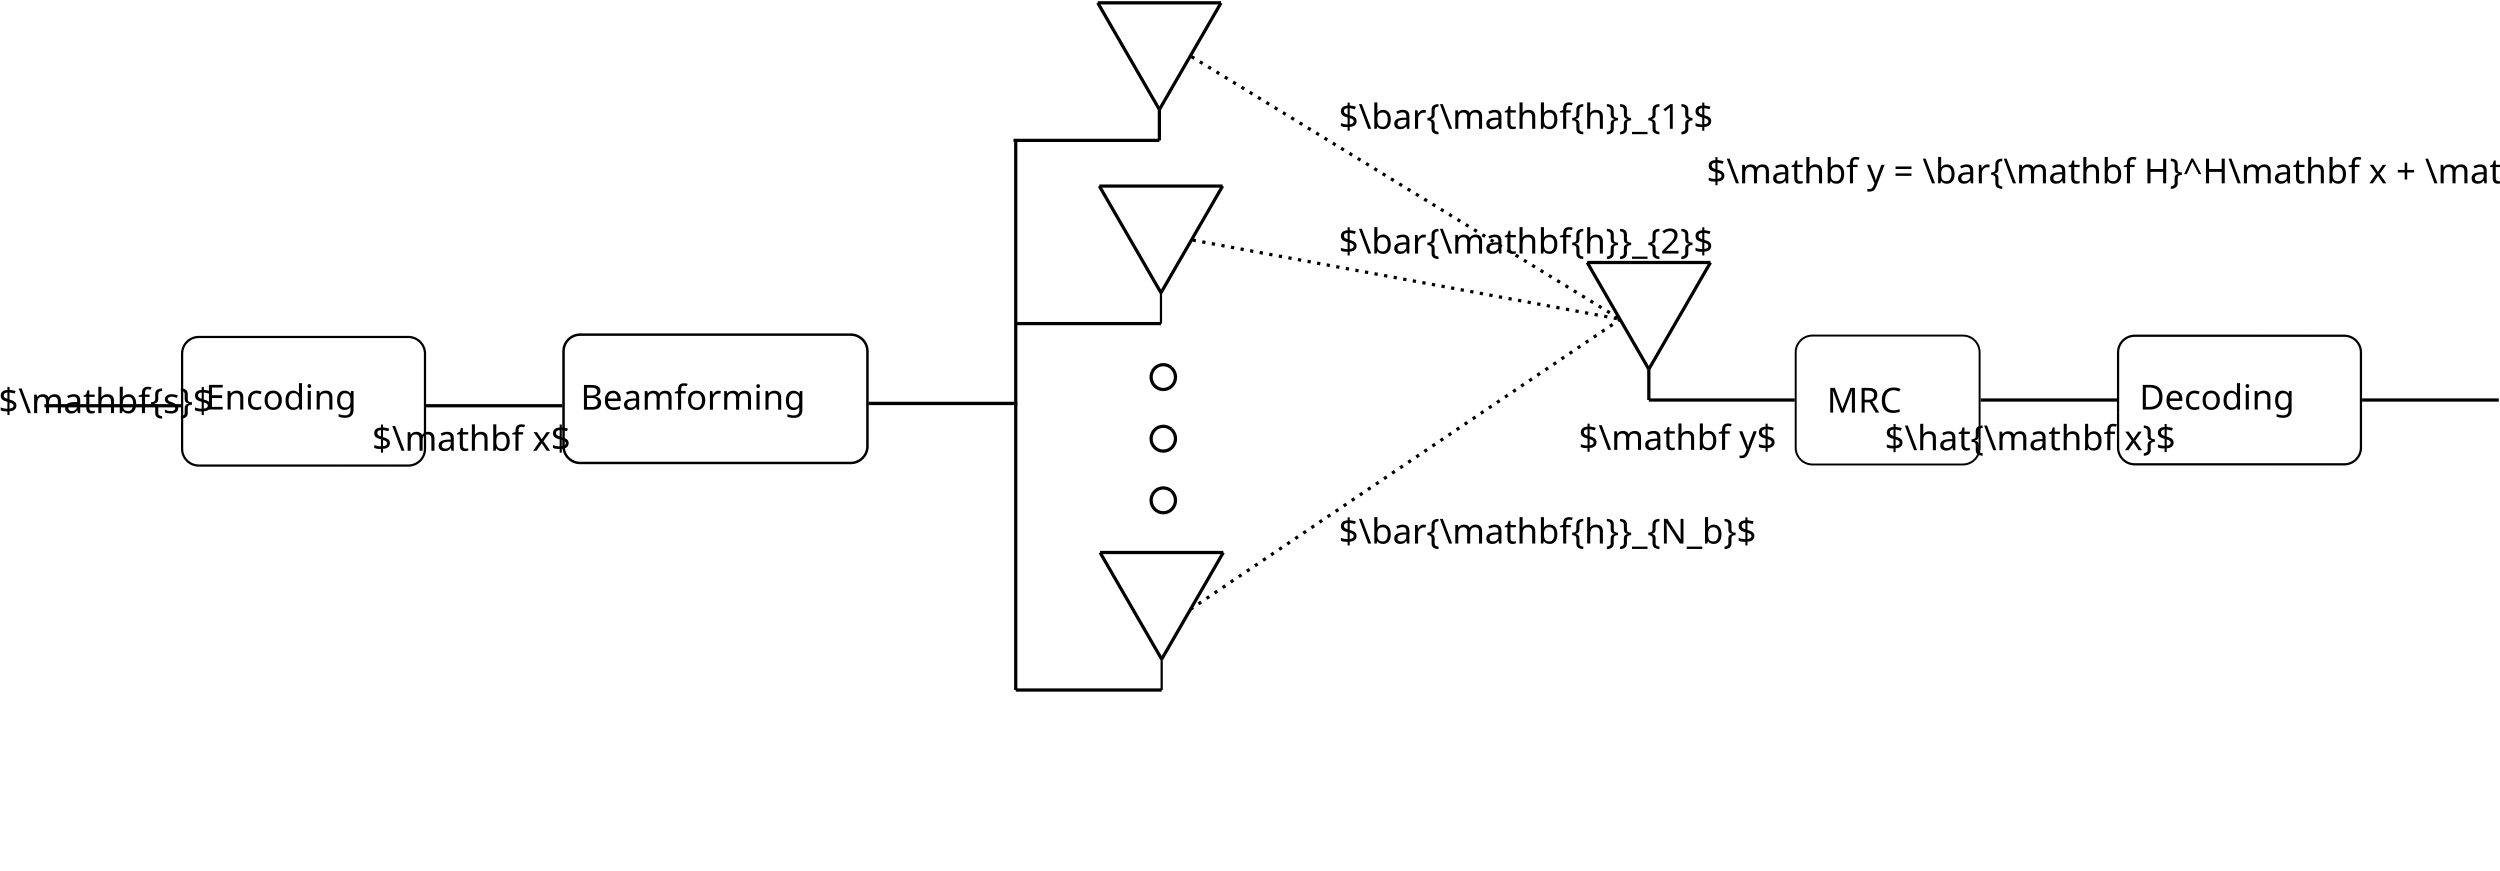
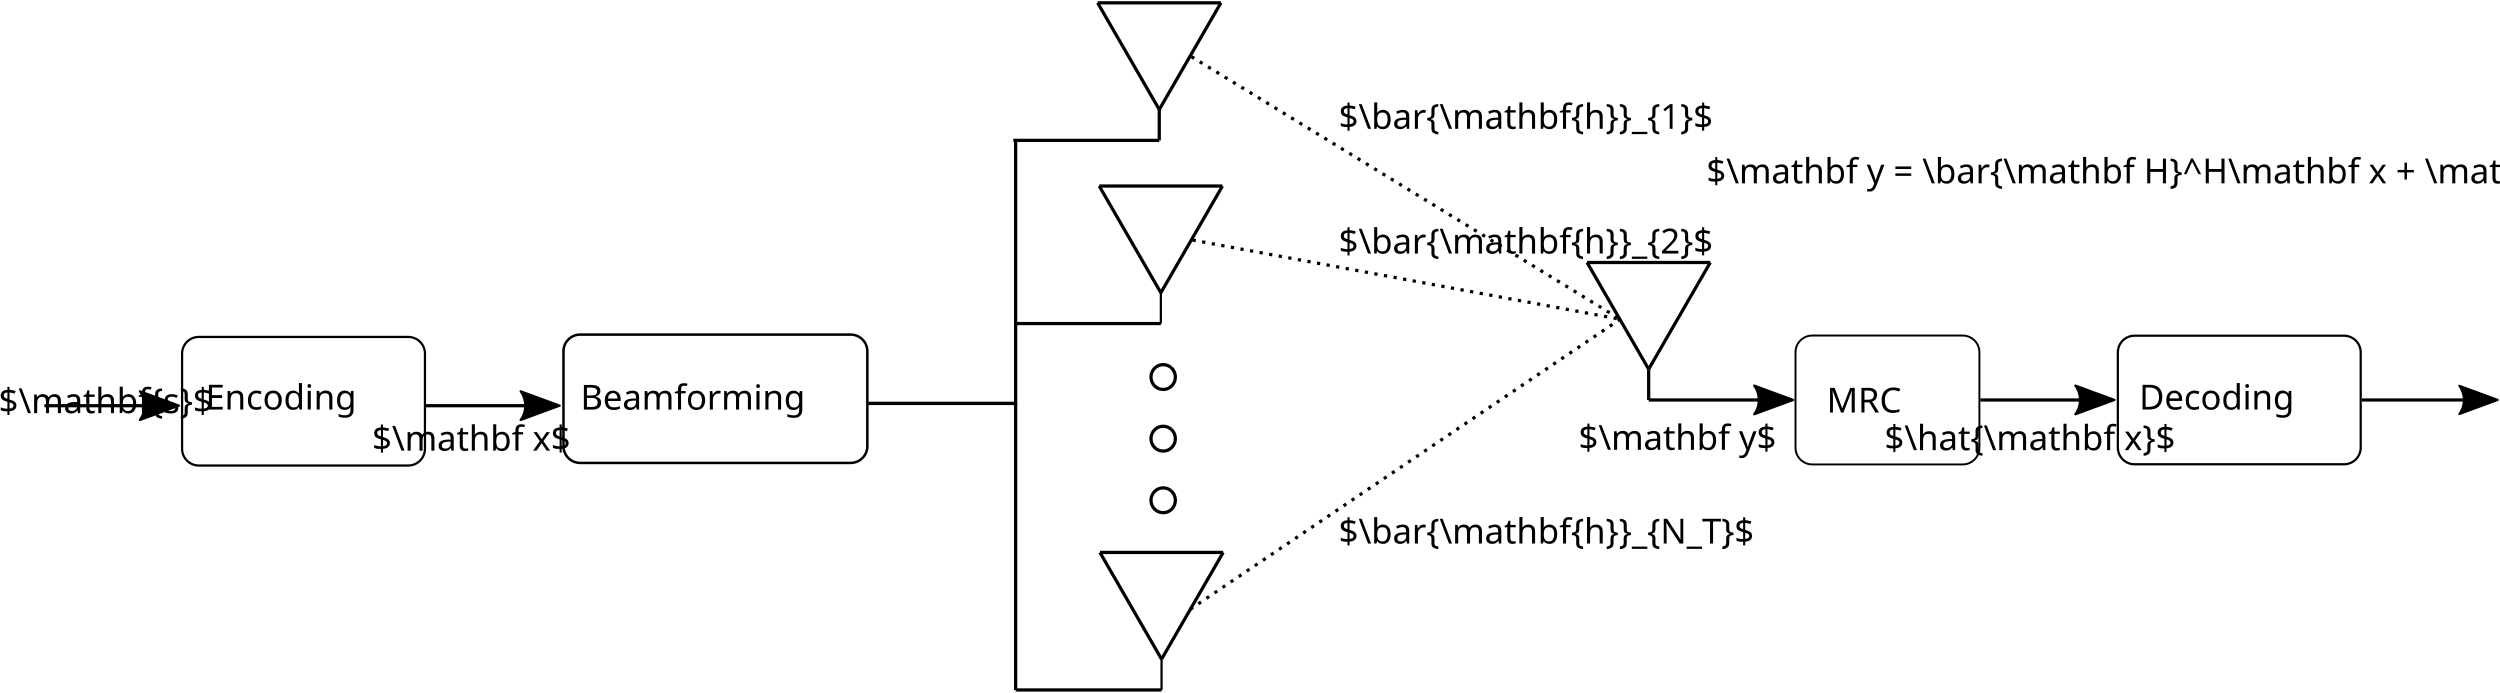
- <svg xmlns="http://www.w3.org/2000/svg" width="203.977mm" height="71.046mm" viewBox="0 0 203.977 71.046" version="1.1" id="svg8">
+ <svg xmlns="http://www.w3.org/2000/svg" width="203.998mm" height="56.532mm" viewBox="0 0 203.998 56.532" version="1.1" id="svg8">
  <defs id="defs2">
-     <marker orient="auto" refY="0.0" refX="0.0" id="Arrow2Lstart" style="overflow:visible">
-       <path id="path1151" style="fill-rule:evenodd;stroke-width:0.625;stroke-linejoin:round;stroke:#000000;stroke-opacity:1;fill:#000000;fill-opacity:1" d="M 8.719,4.034 L -2.207,0.016 L 8.719,-4.002 C 6.973,-1.63 6.983,1.616 8.719,4.034 z " transform="scale(1.1) translate(1,0)" />
+     <marker orient="auto" refY="0" refX="0" id="marker2933" style="overflow:visible">
+       <path id="path2931" style="fill:#000000;fill-opacity:1;fill-rule:evenodd;stroke:#000000;stroke-width:0.625;stroke-linejoin:round;stroke-opacity:1" d="M 8.719,4.034 -2.207,0.016 8.719,-4.002 c -1.745,2.372 -1.735,5.617 -6e-7,8.035 z" transform="matrix(-1.1,0,0,-1.1,-1.1,0)" />
+     </marker>
+     <marker orient="auto" refY="0" refX="0" id="marker2827" style="overflow:visible">
+       <path id="path2825" style="fill:#000000;fill-opacity:1;fill-rule:evenodd;stroke:#000000;stroke-width:0.625;stroke-linejoin:round;stroke-opacity:1" d="M 8.719,4.034 -2.207,0.016 8.719,-4.002 c -1.745,2.372 -1.735,5.617 -6e-7,8.035 z" transform="matrix(-1.1,0,0,-1.1,-1.1,0)" />
+     </marker>
+     <marker orient="auto" refY="0" refX="0" id="marker2715" style="overflow:visible">
+       <path id="path2194" style="fill:#000000;fill-opacity:1;fill-rule:evenodd;stroke:#000000;stroke-width:0.625;stroke-linejoin:round;stroke-opacity:1" d="M 8.719,4.034 -2.207,0.016 8.719,-4.002 c -1.745,2.372 -1.735,5.617 -6e-7,8.035 z" transform="matrix(1.1,0,0,1.1,1.1,0)" />
+     </marker>
+     <marker orient="auto" refY="0" refX="0" id="marker2546" style="overflow:visible">
+       <path id="path2544" style="fill:#000000;fill-opacity:1;fill-rule:evenodd;stroke:#000000;stroke-width:0.625;stroke-linejoin:round;stroke-opacity:1" d="M 8.719,4.034 -2.207,0.016 8.719,-4.002 c -1.745,2.372 -1.735,5.617 -6e-7,8.035 z" transform="matrix(-1.1,0,0,-1.1,-1.1,0)" />
+     </marker>
+     <marker orient="auto" refY="0" refX="0" id="Arrow2Lend" style="overflow:visible">
+       <path id="path2197" style="fill:#000000;fill-opacity:1;fill-rule:evenodd;stroke:#000000;stroke-width:0.625;stroke-linejoin:round;stroke-opacity:1" d="M 8.719,4.034 -2.207,0.016 8.719,-4.002 c -1.745,2.372 -1.735,5.617 -6e-7,8.035 z" transform="matrix(-1.1,0,0,-1.1,-1.1,0)" />
+     </marker>
+     <marker orient="auto" refY="0" refX="0" id="Arrow2Lstart" style="overflow:visible">
+       <path id="path1151" style="fill:#000000;fill-opacity:1;fill-rule:evenodd;stroke:#000000;stroke-width:0.625;stroke-linejoin:round;stroke-opacity:1" d="M 8.719,4.034 -2.207,0.016 8.719,-4.002 c -1.745,2.372 -1.735,5.617 -6e-7,8.035 z" transform="matrix(1.1,0,0,1.1,1.1,0)" />
    </marker>
  </defs>
  <g id="layer1" transform="translate(9.007374,-82.74366)">
    <text xml:space="preserve" style="font-style:normal;font-weight:normal;font-size:2.822px;line-height:1.25;font-family:sans-serif;letter-spacing:0px;word-spacing:0px;fill:#000000;fill-opacity:1;stroke:none;stroke-width:0.265" x="62.555" y="116.516" id="text873">
      <tspan id="tspan871" x="62.555" y="119.091" style="stroke-width:0.265" />
    </text>
    <text xml:space="preserve" style="font-style:normal;font-variant:normal;font-weight:normal;font-stretch:normal;font-size:2.822px;line-height:1.25;font-family:sans-serif;-inkscape-font-specification:'sans-serif, Normal';font-variant-ligatures:normal;font-variant-caps:normal;font-variant-numeric:normal;font-feature-settings:normal;text-align:center;letter-spacing:0px;word-spacing:0px;writing-mode:lr-tb;text-anchor:middle;fill:#000000;fill-opacity:1;stroke:none;stroke-width:0.265" x="31.288" y="119.521" id="text822-9-8">
      <tspan style="font-style:normal;font-variant:normal;font-weight:normal;font-stretch:normal;font-size:2.822px;font-family:sans-serif;-inkscape-font-specification:'sans-serif, Normal';font-variant-ligatures:normal;font-variant-caps:normal;font-variant-numeric:normal;font-feature-settings:normal;text-align:center;writing-mode:lr-tb;text-anchor:middle;stroke-width:0.265" y="119.521" x="31.288" id="tspan875-1">$\mathbf x$</tspan>
    </text>
    <text xml:space="preserve" style="font-style:normal;font-variant:normal;font-weight:normal;font-stretch:normal;font-size:2.822px;line-height:1.25;font-family:sans-serif;-inkscape-font-specification:'sans-serif, Normal';font-variant-ligatures:normal;font-variant-caps:normal;font-variant-numeric:normal;font-feature-settings:normal;text-align:center;letter-spacing:0px;word-spacing:0px;writing-mode:lr-tb;text-anchor:middle;fill:#000000;fill-opacity:1;stroke:none;stroke-width:0.265" x="15.749" y="116.163" id="text822">
      <tspan id="tspan820" x="15.749" y="116.163" style="font-style:normal;font-variant:normal;font-weight:normal;font-stretch:normal;font-size:2.822px;font-family:sans-serif;-inkscape-font-specification:'sans-serif, Normal';font-variant-ligatures:normal;font-variant-caps:normal;font-variant-numeric:normal;font-feature-settings:normal;text-align:center;writing-mode:lr-tb;text-anchor:middle;stroke-width:0.265">Encoding</tspan>
    </text>
    <rect style="opacity:1;fill:none;fill-opacity:1;stroke:#000000;stroke-width:0.183;stroke-linecap:square;stroke-linejoin:miter;stroke-miterlimit:4;stroke-dasharray:1.101, 0.183;stroke-dashoffset:0;stroke-opacity:1;paint-order:normal" id="rect815" width="19.817" height="10.493" x="5.851" y="110.237" ry="1.363" />
-     <path style="fill:none;stroke:#000000;stroke-width:0.265px;stroke-linecap:butt;stroke-linejoin:miter;stroke-opacity:1" d="M -5.383,115.849 H 5.767" id="path877" />
-     <path style="fill:none;stroke:#000000;stroke-width:0.265;stroke-linecap:butt;stroke-linejoin:miter;stroke-miterlimit:4;stroke-dasharray:none;stroke-opacity:1" d="M 25.721,115.849 H 36.871" id="path877-7" />
+     <path style="fill:none;stroke:#000000;stroke-width:0.265;stroke-linecap:butt;stroke-linejoin:miter;stroke-miterlimit:4;stroke-dasharray:none;stroke-opacity:1;marker-end:url(#Arrow2Lend)" d="M -5.383,115.849 H 5.238" id="path877" />
+     <path style="fill:none;stroke:#000000;stroke-width:0.265;stroke-linecap:butt;stroke-linejoin:miter;stroke-miterlimit:4;stroke-dasharray:none;stroke-opacity:1;marker-end:url(#marker2546)" d="M 25.721,115.849 H 36.309" id="path877-7" />
    <path style="fill:none;stroke:#000000;stroke-width:0.276px;stroke-linecap:butt;stroke-linejoin:miter;stroke-opacity:1" d="M 61.846,115.66 H 73.989" id="path877-2" />
    <path style="fill:none;stroke:#000000;stroke-width:0.265px;stroke-linecap:butt;stroke-linejoin:miter;stroke-opacity:1" d="m 73.868,94.197 v 0.661 44.185" id="path1003" />
    <g id="g1050" style="stroke-width:0.265;stroke-miterlimit:4;stroke-dasharray:none" transform="translate(-8.868729,3.571875)">
      <g transform="rotate(-150,49.40727,104.8948)" id="g962" style="stroke-width:0.265;stroke-miterlimit:4;stroke-dasharray:none">
        <path style="fill:none;stroke:#000000;stroke-width:0.265;stroke-linecap:butt;stroke-linejoin:miter;stroke-miterlimit:4;stroke-dasharray:none;stroke-opacity:1" d="m 18.785,141.954 v 0 10.054" id="path927" />
        <path style="fill:none;stroke:#000000;stroke-width:0.265;stroke-linecap:butt;stroke-linejoin:miter;stroke-miterlimit:4;stroke-dasharray:none;stroke-opacity:1" d="m 18.785,141.954 v 0 l 8.707,5.027" id="path927-3" />
        <path style="fill:none;stroke:#000000;stroke-width:0.265;stroke-linecap:butt;stroke-linejoin:miter;stroke-miterlimit:4;stroke-dasharray:none;stroke-opacity:1" d="m 18.785,152.008 v 0 l 8.707,-5.027" id="path927-3-7" />
      </g>
      <path id="path1005-4" d="M 82.55,90.625 H 94.456" style="fill:none;stroke:#000000;stroke-width:0.265;stroke-linecap:butt;stroke-linejoin:miter;stroke-miterlimit:4;stroke-dasharray:none;stroke-opacity:1" />
      <path id="path1028" d="M 94.456,88.111 V 90.625" style="fill:none;stroke:#000000;stroke-width:0.265;stroke-linecap:butt;stroke-linejoin:miter;stroke-miterlimit:4;stroke-dasharray:none;stroke-opacity:1" />
    </g>
    <g id="g1074" transform="translate(-13.84102,-22.94056)">
      <g transform="rotate(-150,57.51309,124.942)" id="g962-6">
        <path style="fill:none;stroke:#000000;stroke-width:0.265px;stroke-linecap:butt;stroke-linejoin:miter;stroke-opacity:1" d="m 18.785,141.954 v 0 10.054" id="path927-4" />
        <path style="fill:none;stroke:#000000;stroke-width:0.265px;stroke-linecap:butt;stroke-linejoin:miter;stroke-opacity:1" d="m 18.785,141.954 v 0 l 8.707,5.027" id="path927-3-1" />
        <path style="fill:none;stroke:#000000;stroke-width:0.265px;stroke-linecap:butt;stroke-linejoin:miter;stroke-opacity:1" d="m 18.785,152.008 v 0 l 8.707,-5.027" id="path927-3-7-6" />
      </g>
      <path id="path1005-4-3" d="M 87.652,132.086 H 99.558" style="fill:none;stroke:#000000;stroke-width:0.265px;stroke-linecap:butt;stroke-linejoin:miter;stroke-opacity:1" />
      <path id="path1028-1" d="m 99.558,129.573 v 2.514" style="fill:none;stroke:#000000;stroke-width:0.182px;stroke-linecap:butt;stroke-linejoin:miter;stroke-opacity:1" />
    </g>
    <g transform="translate(-13.78374,6.957345)" id="g1074-4">
      <g transform="rotate(-150,57.51309,124.942)" id="g962-6-0">
        <path style="fill:none;stroke:#000000;stroke-width:0.265px;stroke-linecap:butt;stroke-linejoin:miter;stroke-opacity:1" d="m 18.785,141.954 v 0 10.054" id="path927-4-7" />
        <path style="fill:none;stroke:#000000;stroke-width:0.265px;stroke-linecap:butt;stroke-linejoin:miter;stroke-opacity:1" d="m 18.785,141.954 v 0 l 8.707,5.027" id="path927-3-1-2" />
        <path style="fill:none;stroke:#000000;stroke-width:0.265px;stroke-linecap:butt;stroke-linejoin:miter;stroke-opacity:1" d="m 18.785,152.008 v 0 l 8.707,-5.027" id="path927-3-7-6-7" />
      </g>
      <path id="path1005-4-3-2" d="M 87.652,132.086 H 99.558" style="fill:none;stroke:#000000;stroke-width:0.265px;stroke-linecap:butt;stroke-linejoin:miter;stroke-opacity:1" />
      <path id="path1028-1-6" d="m 99.558,129.573 v 2.514" style="fill:none;stroke:#000000;stroke-width:0.182px;stroke-linecap:butt;stroke-linejoin:miter;stroke-opacity:1" />
    </g>
    <g transform="translate(-13.97331,-7.991609)" id="g1074-4-5" style="stroke:none">
      <g transform="rotate(-150,57.51309,124.942)" id="g962-6-0-0" style="stroke:none">
        <path style="fill:none;stroke:none;stroke-width:0.265px;stroke-linecap:butt;stroke-linejoin:miter;stroke-opacity:1" d="m 18.785,141.954 v 0 10.054" id="path927-4-7-5" />
        <path style="fill:none;stroke:none;stroke-width:0.265px;stroke-linecap:butt;stroke-linejoin:miter;stroke-opacity:1" d="m 18.785,141.954 v 0 l 8.707,5.027" id="path927-3-1-2-1" />
        <path style="fill:none;stroke:none;stroke-width:0.265px;stroke-linecap:butt;stroke-linejoin:miter;stroke-opacity:1" d="m 18.785,152.008 v 0 l 8.707,-5.027" id="path927-3-7-6-7-0" />
      </g>
      <path id="path1005-4-3-2-2" d="M 87.652,132.086 H 99.558" style="fill:none;stroke:none;stroke-width:0.265px;stroke-linecap:butt;stroke-linejoin:miter;stroke-opacity:1" />
      <path id="path1028-1-6-6" d="m 99.558,129.573 v 2.514" style="fill:none;stroke:none;stroke-width:0.182px;stroke-linecap:butt;stroke-linejoin:miter;stroke-opacity:1" />
    </g>
    <g id="g1168" transform="translate(28.36003,24.07708)">
      <ellipse ry="1.014" rx="0.995" cy="89.434" cx="57.547" id="path1142" style="opacity:1;fill:none;fill-opacity:1;stroke:#000000;stroke-width:0.265;stroke-linecap:square;stroke-linejoin:miter;stroke-miterlimit:4;stroke-dasharray:1.59, 0.265;stroke-dashoffset:0;stroke-opacity:1;paint-order:normal" />
      <ellipse ry="1.014" rx="0.995" cy="94.461" cx="57.547" id="path1142-5" style="opacity:1;fill:none;fill-opacity:1;stroke:#000000;stroke-width:0.265;stroke-linecap:square;stroke-linejoin:miter;stroke-miterlimit:4;stroke-dasharray:1.59, 0.265;stroke-dashoffset:0;stroke-opacity:1;paint-order:normal" />
      <ellipse ry="1.014" rx="0.995" cy="99.489" cx="57.547" id="path1142-6" style="opacity:1;fill:none;fill-opacity:1;stroke:#000000;stroke-width:0.265;stroke-linecap:square;stroke-linejoin:miter;stroke-miterlimit:4;stroke-dasharray:1.59, 0.265;stroke-dashoffset:0;stroke-opacity:1;paint-order:normal" />
    </g>
    <rect style="opacity:1;fill:none;fill-opacity:1;stroke:#000000;stroke-width:0.16;stroke-linecap:square;stroke-linejoin:miter;stroke-miterlimit:4;stroke-dasharray:0.959, 0.16;stroke-dashoffset:0;stroke-opacity:1;paint-order:normal" id="rect815-2" width="15.005" height="10.517" x="137.505" y="110.124" ry="1.366" />
    <text xml:space="preserve" style="font-style:normal;font-variant:normal;font-weight:normal;font-stretch:normal;font-size:2.822px;line-height:1.25;font-family:sans-serif;-inkscape-font-specification:'sans-serif, Normal';font-variant-ligatures:normal;font-variant-caps:normal;font-variant-numeric:normal;font-feature-settings:normal;text-align:center;letter-spacing:0px;word-spacing:0px;writing-mode:lr-tb;text-anchor:middle;fill:#000000;fill-opacity:1;stroke:none;stroke-width:0.265" x="144.927" y="116.408" id="text822-4">
      <tspan id="tspan820-2" x="144.927" y="116.408" style="font-style:normal;font-variant:normal;font-weight:normal;font-stretch:normal;font-size:2.822px;font-family:sans-serif;-inkscape-font-specification:'sans-serif, Normal';font-variant-ligatures:normal;font-variant-caps:normal;font-variant-numeric:normal;font-feature-settings:normal;text-align:center;writing-mode:lr-tb;text-anchor:middle;stroke-width:0.265">MRC</tspan>
    </text>
-     <path style="fill:none;stroke:#000000;stroke-width:0.265;stroke-linecap:butt;stroke-linejoin:miter;stroke-miterlimit:4;stroke-dasharray:none;stroke-opacity:1" d="M 137.429,115.382 H 125.523" id="path1005-4-37" />
+     <path style="fill:none;stroke:#000000;stroke-width:0.265;stroke-linecap:butt;stroke-linejoin:miter;stroke-miterlimit:4;stroke-dasharray:none;stroke-opacity:1;marker-start:url(#marker2715)" d="M 136.966,115.382 H 125.523" id="path1005-4-37" />
    <g id="g1297" transform="translate(11.16554,0.89083)">
      <g transform="matrix(0.8660254,-0.5,-0.5,-0.8660254,169.0658,244.3067)" id="g962-9" style="stroke-width:0.265;stroke-miterlimit:4;stroke-dasharray:none">
        <path style="fill:none;stroke:#000000;stroke-width:0.265;stroke-linecap:butt;stroke-linejoin:miter;stroke-miterlimit:4;stroke-dasharray:none;stroke-opacity:1" d="m 18.785,141.954 v 0 10.054" id="path927-1" />
        <path style="fill:none;stroke:#000000;stroke-width:0.265;stroke-linecap:butt;stroke-linejoin:miter;stroke-miterlimit:4;stroke-dasharray:none;stroke-opacity:1" d="m 18.785,141.954 v 0 l 8.707,5.027" id="path927-3-6" />
        <path style="fill:none;stroke:#000000;stroke-width:0.265;stroke-linecap:butt;stroke-linejoin:miter;stroke-miterlimit:4;stroke-dasharray:none;stroke-opacity:1" d="m 18.785,152.008 v 0 l 8.707,-5.027" id="path927-3-7-5" />
      </g>
      <path id="path1028-6" d="m 114.357,111.978 v 2.514" style="fill:none;stroke:#000000;stroke-width:0.265;stroke-linecap:butt;stroke-linejoin:miter;stroke-miterlimit:4;stroke-dasharray:none;stroke-opacity:1" />
    </g>
    <path id="path1312" d="M 88.212,87.367 123.198,108.789" style="fill:none;stroke:#000000;stroke-width:0.265;stroke-linecap:butt;stroke-linejoin:miter;stroke-miterlimit:4;stroke-dasharray:0.265, 0.53;stroke-dashoffset:0;stroke-opacity:1" />
    <path id="path1314" d="m 88.306,102.334 34.892,6.455" style="fill:none;stroke:#000000;stroke-width:0.265;stroke-linecap:butt;stroke-linejoin:miter;stroke-miterlimit:4;stroke-dasharray:0.265, 0.529;stroke-dashoffset:0;stroke-opacity:1" />
    <path id="path1316" d="M 88.119,132.456 123.198,108.789" style="fill:none;stroke:#000000;stroke-width:0.265;stroke-linecap:butt;stroke-linejoin:miter;stroke-miterlimit:4;stroke-dasharray:0.265, 0.529;stroke-dashoffset:0;stroke-opacity:1" />
    <text xml:space="preserve" style="font-style:normal;font-variant:normal;font-weight:normal;font-stretch:normal;font-size:2.822px;line-height:1.25;font-family:sans-serif;-inkscape-font-specification:'sans-serif, Normal';font-variant-ligatures:normal;font-variant-caps:normal;font-variant-numeric:normal;font-feature-settings:normal;text-align:start;letter-spacing:0px;word-spacing:0px;writing-mode:lr-tb;text-anchor:start;fill:#000000;fill-opacity:1;stroke:none;stroke-width:0.265" x="100.228" y="93.256" id="text822-9-8-0">
      <tspan style="stroke-width:0.265" y="93.256" x="100.228" id="tspan875-1-1">$\bar{\mathbf{h}}_{1}$</tspan>
    </text>
    <text xml:space="preserve" style="font-style:normal;font-variant:normal;font-weight:normal;font-stretch:normal;font-size:2.822px;line-height:1.25;font-family:sans-serif;-inkscape-font-specification:'sans-serif, Normal';font-variant-ligatures:normal;font-variant-caps:normal;font-variant-numeric:normal;font-feature-settings:normal;text-align:start;letter-spacing:0px;word-spacing:0px;writing-mode:lr-tb;text-anchor:start;fill:#000000;fill-opacity:1;stroke:none;stroke-width:0.265" x="100.228" y="103.431" id="text822-9-8-0-6">
      <tspan style="stroke-width:0.265" y="103.431" x="100.228" id="tspan875-1-1-2">$\bar{\mathbf{h}}_{2}$</tspan>
    </text>
    <text xml:space="preserve" style="font-style:normal;font-variant:normal;font-weight:normal;font-stretch:normal;font-size:2.822px;line-height:1.25;font-family:sans-serif;-inkscape-font-specification:'sans-serif, Normal';font-variant-ligatures:normal;font-variant-caps:normal;font-variant-numeric:normal;font-feature-settings:normal;text-align:start;letter-spacing:0px;word-spacing:0px;writing-mode:lr-tb;text-anchor:start;fill:#000000;fill-opacity:1;stroke:none;stroke-width:0.265" x="100.228" y="127.095" id="text822-9-8-0-9">
-       <tspan style="stroke-width:0.265" y="127.095" x="100.228" id="tspan875-1-1-9">$\bar{\mathbf{h}}_{N_b}$</tspan>
+       <tspan style="stroke-width:0.265" y="127.095" x="100.228" id="tspan875-1-1-9">$\bar{\mathbf{h}}_{N_T}$</tspan>
    </text>
    <text xml:space="preserve" style="font-style:normal;font-variant:normal;font-weight:normal;font-stretch:normal;font-size:2.822px;line-height:1.25;font-family:sans-serif;-inkscape-font-specification:'sans-serif, Normal';font-variant-ligatures:normal;font-variant-caps:normal;font-variant-numeric:normal;font-feature-settings:normal;text-align:start;letter-spacing:0px;word-spacing:0px;writing-mode:lr-tb;text-anchor:start;fill:#000000;fill-opacity:1;stroke:none;stroke-width:0.265" x="-9.121" y="116.455" id="text822-9-8-1">
      <tspan style="stroke-width:0.265" y="116.455" x="-9.121" id="tspan875-1-0">$\mathbf{s}$</tspan>
    </text>
-     <path style="fill:none;stroke:#000000;stroke-width:0.265px;stroke-linecap:butt;stroke-linejoin:miter;stroke-opacity:1" d="m 152.588,115.382 h 11.15" id="path877-0" />
+     <path style="fill:none;stroke:#000000;stroke-width:0.265px;stroke-linecap:butt;stroke-linejoin:miter;stroke-opacity:1;marker-end:url(#marker2827)" d="m 152.588,115.382 h 10.588" id="path877-0" />
    <text xml:space="preserve" style="font-style:normal;font-variant:normal;font-weight:normal;font-stretch:normal;font-size:2.822px;line-height:1.25;font-family:sans-serif;-inkscape-font-specification:'sans-serif, Normal';font-variant-ligatures:normal;font-variant-caps:normal;font-variant-numeric:normal;font-feature-settings:normal;text-align:center;letter-spacing:0px;word-spacing:0px;writing-mode:lr-tb;text-anchor:middle;fill:#000000;fill-opacity:1;stroke:none;stroke-width:0.265" x="129.707" y="119.451" id="text822-9-8-0-9-7">
      <tspan style="font-style:normal;font-variant:normal;font-weight:normal;font-stretch:normal;font-size:2.822px;font-family:sans-serif;-inkscape-font-specification:'sans-serif, Normal';font-variant-ligatures:normal;font-variant-caps:normal;font-variant-numeric:normal;font-feature-settings:normal;text-align:center;writing-mode:lr-tb;text-anchor:middle;stroke-width:0.265" y="119.451" x="129.707" id="tspan875-1-1-9-9">$\mathbf y$</tspan>
    </text>
    <text xml:space="preserve" style="font-style:normal;font-variant:normal;font-weight:normal;font-stretch:normal;font-size:2.822px;line-height:1.25;font-family:sans-serif;-inkscape-font-specification:'sans-serif, Normal';font-variant-ligatures:normal;font-variant-caps:normal;font-variant-numeric:normal;font-feature-settings:normal;text-align:center;letter-spacing:0px;word-spacing:0px;writing-mode:lr-tb;text-anchor:middle;fill:#000000;fill-opacity:1;stroke:none;stroke-width:0.265" x="158.465" y="119.478" id="text822-9-8-0-9-7-9">
      <tspan style="font-style:normal;font-variant:normal;font-weight:normal;font-stretch:normal;font-size:2.822px;font-family:sans-serif;-inkscape-font-specification:'sans-serif, Normal';font-variant-ligatures:normal;font-variant-caps:normal;font-variant-numeric:normal;font-feature-settings:normal;text-align:center;writing-mode:lr-tb;text-anchor:middle;stroke-width:0.265" y="119.478" x="158.465" id="tspan875-1-1-9-9-5">$\hat{\mathbf x}$</tspan>
    </text>
    <text xml:space="preserve" style="font-style:normal;font-variant:normal;font-weight:normal;font-stretch:normal;font-size:2.822px;line-height:1.25;font-family:sans-serif;-inkscape-font-specification:'sans-serif, Normal';font-variant-ligatures:normal;font-variant-caps:normal;font-variant-numeric:normal;font-feature-settings:normal;text-align:center;letter-spacing:0px;word-spacing:0px;writing-mode:lr-tb;text-anchor:middle;fill:#000000;fill-opacity:1;stroke:none;stroke-width:0.265" x="173.705" y="116.163" id="text822-4-4">
      <tspan id="tspan820-2-0" x="173.705" y="116.163" style="font-style:normal;font-variant:normal;font-weight:normal;font-stretch:normal;font-size:2.822px;font-family:sans-serif;-inkscape-font-specification:'sans-serif, Normal';font-variant-ligatures:normal;font-variant-caps:normal;font-variant-numeric:normal;font-feature-settings:normal;text-align:center;writing-mode:lr-tb;text-anchor:middle;stroke-width:0.265">Decoding</tspan>
    </text>
    <rect style="opacity:1;fill:none;fill-opacity:1;stroke:#000000;stroke-width:0.183;stroke-linecap:square;stroke-linejoin:miter;stroke-miterlimit:4;stroke-dasharray:1.101, 0.183;stroke-dashoffset:0;stroke-opacity:1;paint-order:normal" id="rect815-2-8" width="19.817" height="10.493" x="163.807" y="110.136" ry="1.363" />
-     <path style="fill:none;stroke:#000000;stroke-width:0.265px;stroke-linecap:butt;stroke-linejoin:miter;stroke-opacity:1" d="m 183.719,115.382 h 11.15" id="path877-0-1" />
+     <path style="fill:none;stroke:#000000;stroke-width:0.26px;stroke-linecap:butt;stroke-linejoin:miter;stroke-opacity:1;marker-end:url(#marker2933)" d="m 183.719,115.382 h 10.737" id="path877-0-1" />
    <text xml:space="preserve" style="font-style:normal;font-variant:normal;font-weight:normal;font-stretch:normal;font-size:2.822px;line-height:1.25;font-family:sans-serif;-inkscape-font-specification:'sans-serif, Normal';font-variant-ligatures:normal;font-variant-caps:normal;font-variant-numeric:normal;font-feature-settings:normal;text-align:start;letter-spacing:0px;word-spacing:0px;writing-mode:lr-tb;text-anchor:start;fill:#000000;fill-opacity:1;stroke:none;stroke-width:0.265" x="195.685" y="116.059" id="text822-9-8-0-9-7-9-2">
      <tspan style="stroke-width:0.265" y="116.059" x="195.685" id="tspan875-1-1-9-9-5-4">$\hat{\mathbf s}$</tspan>
    </text>
    <rect style="opacity:1;fill:none;fill-opacity:1;stroke:#000000;stroke-width:0.205;stroke-linecap:square;stroke-linejoin:miter;stroke-miterlimit:4;stroke-dasharray:1.23, 0.205;stroke-dashoffset:0;stroke-opacity:1;paint-order:normal" id="rect815-9" width="24.795" height="10.471" x="36.972" y="110.046" ry="1.36" />
    <text xml:space="preserve" style="font-style:normal;font-variant:normal;font-weight:normal;font-stretch:normal;font-size:2.822px;line-height:1.25;font-family:sans-serif;-inkscape-font-specification:'sans-serif, Normal';font-variant-ligatures:normal;font-variant-caps:normal;font-variant-numeric:normal;font-feature-settings:normal;text-align:center;letter-spacing:0px;word-spacing:0px;writing-mode:lr-tb;text-anchor:middle;fill:#000000;fill-opacity:1;stroke:none;stroke-width:0.265" x="49.359" y="116.17" id="text822-7">
      <tspan id="tspan820-3" x="49.359" y="116.17" style="font-style:normal;font-variant:normal;font-weight:normal;font-stretch:normal;font-size:2.822px;font-family:sans-serif;-inkscape-font-specification:'sans-serif, Normal';font-variant-ligatures:normal;font-variant-caps:normal;font-variant-numeric:normal;font-feature-settings:normal;text-align:center;writing-mode:lr-tb;text-anchor:middle;stroke-width:0.265">Beamforming</tspan>
    </text>
    <text xml:space="preserve" style="font-style:normal;font-variant:normal;font-weight:normal;font-stretch:normal;font-size:2.822px;line-height:1.25;font-family:sans-serif;-inkscape-font-specification:'sans-serif, Normal';font-variant-ligatures:normal;font-variant-caps:normal;font-variant-numeric:normal;font-feature-settings:normal;text-align:center;letter-spacing:0px;word-spacing:0px;writing-mode:lr-tb;text-anchor:middle;fill:#000000;fill-opacity:1;stroke:none;stroke-width:0.265" x="168.785" y="97.706" id="text822-9-8-0-9-7-2">
      <tspan style="font-style:normal;font-variant:normal;font-weight:normal;font-stretch:normal;font-size:2.822px;font-family:sans-serif;-inkscape-font-specification:'sans-serif, Normal';font-variant-ligatures:normal;font-variant-caps:normal;font-variant-numeric:normal;font-feature-settings:normal;text-align:center;writing-mode:lr-tb;text-anchor:middle;stroke-width:0.265" y="97.706" x="168.785" id="tspan875-1-1-9-9-8">$\mathbf y = \bar{\mathbf H}^H\mathbf x + \mathbf n$</tspan>
    </text>
  </g>
</svg>
